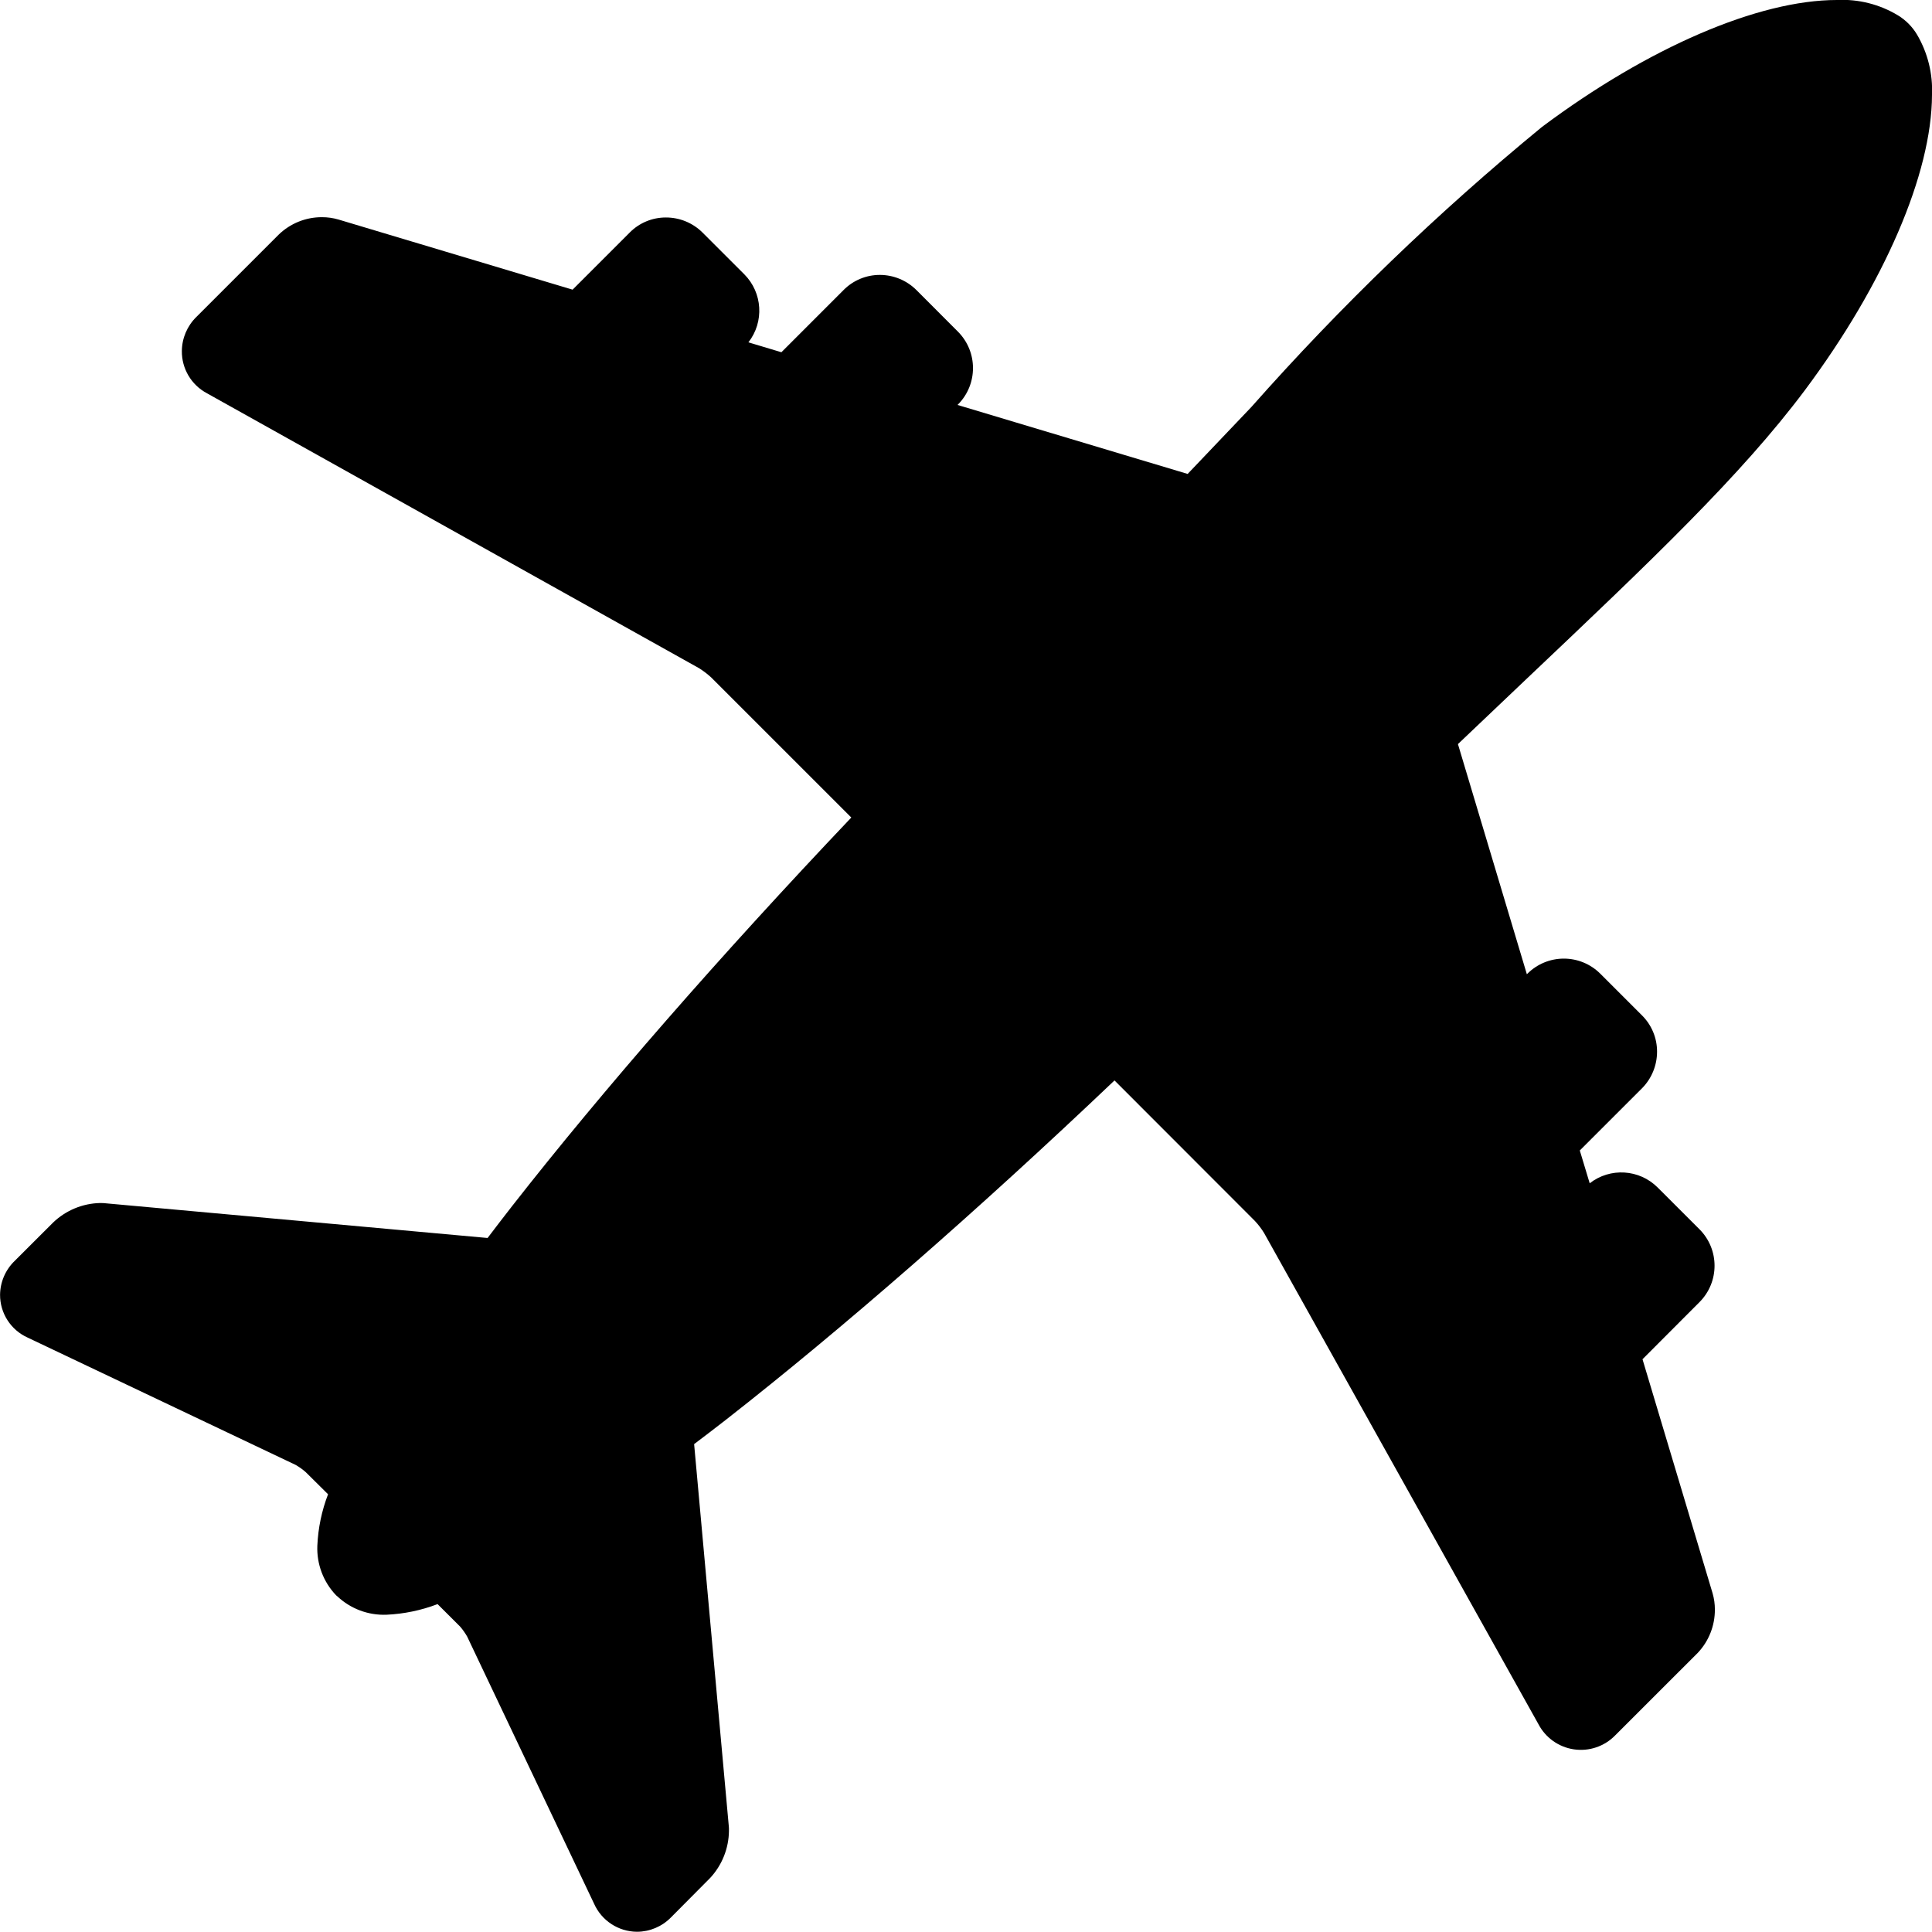
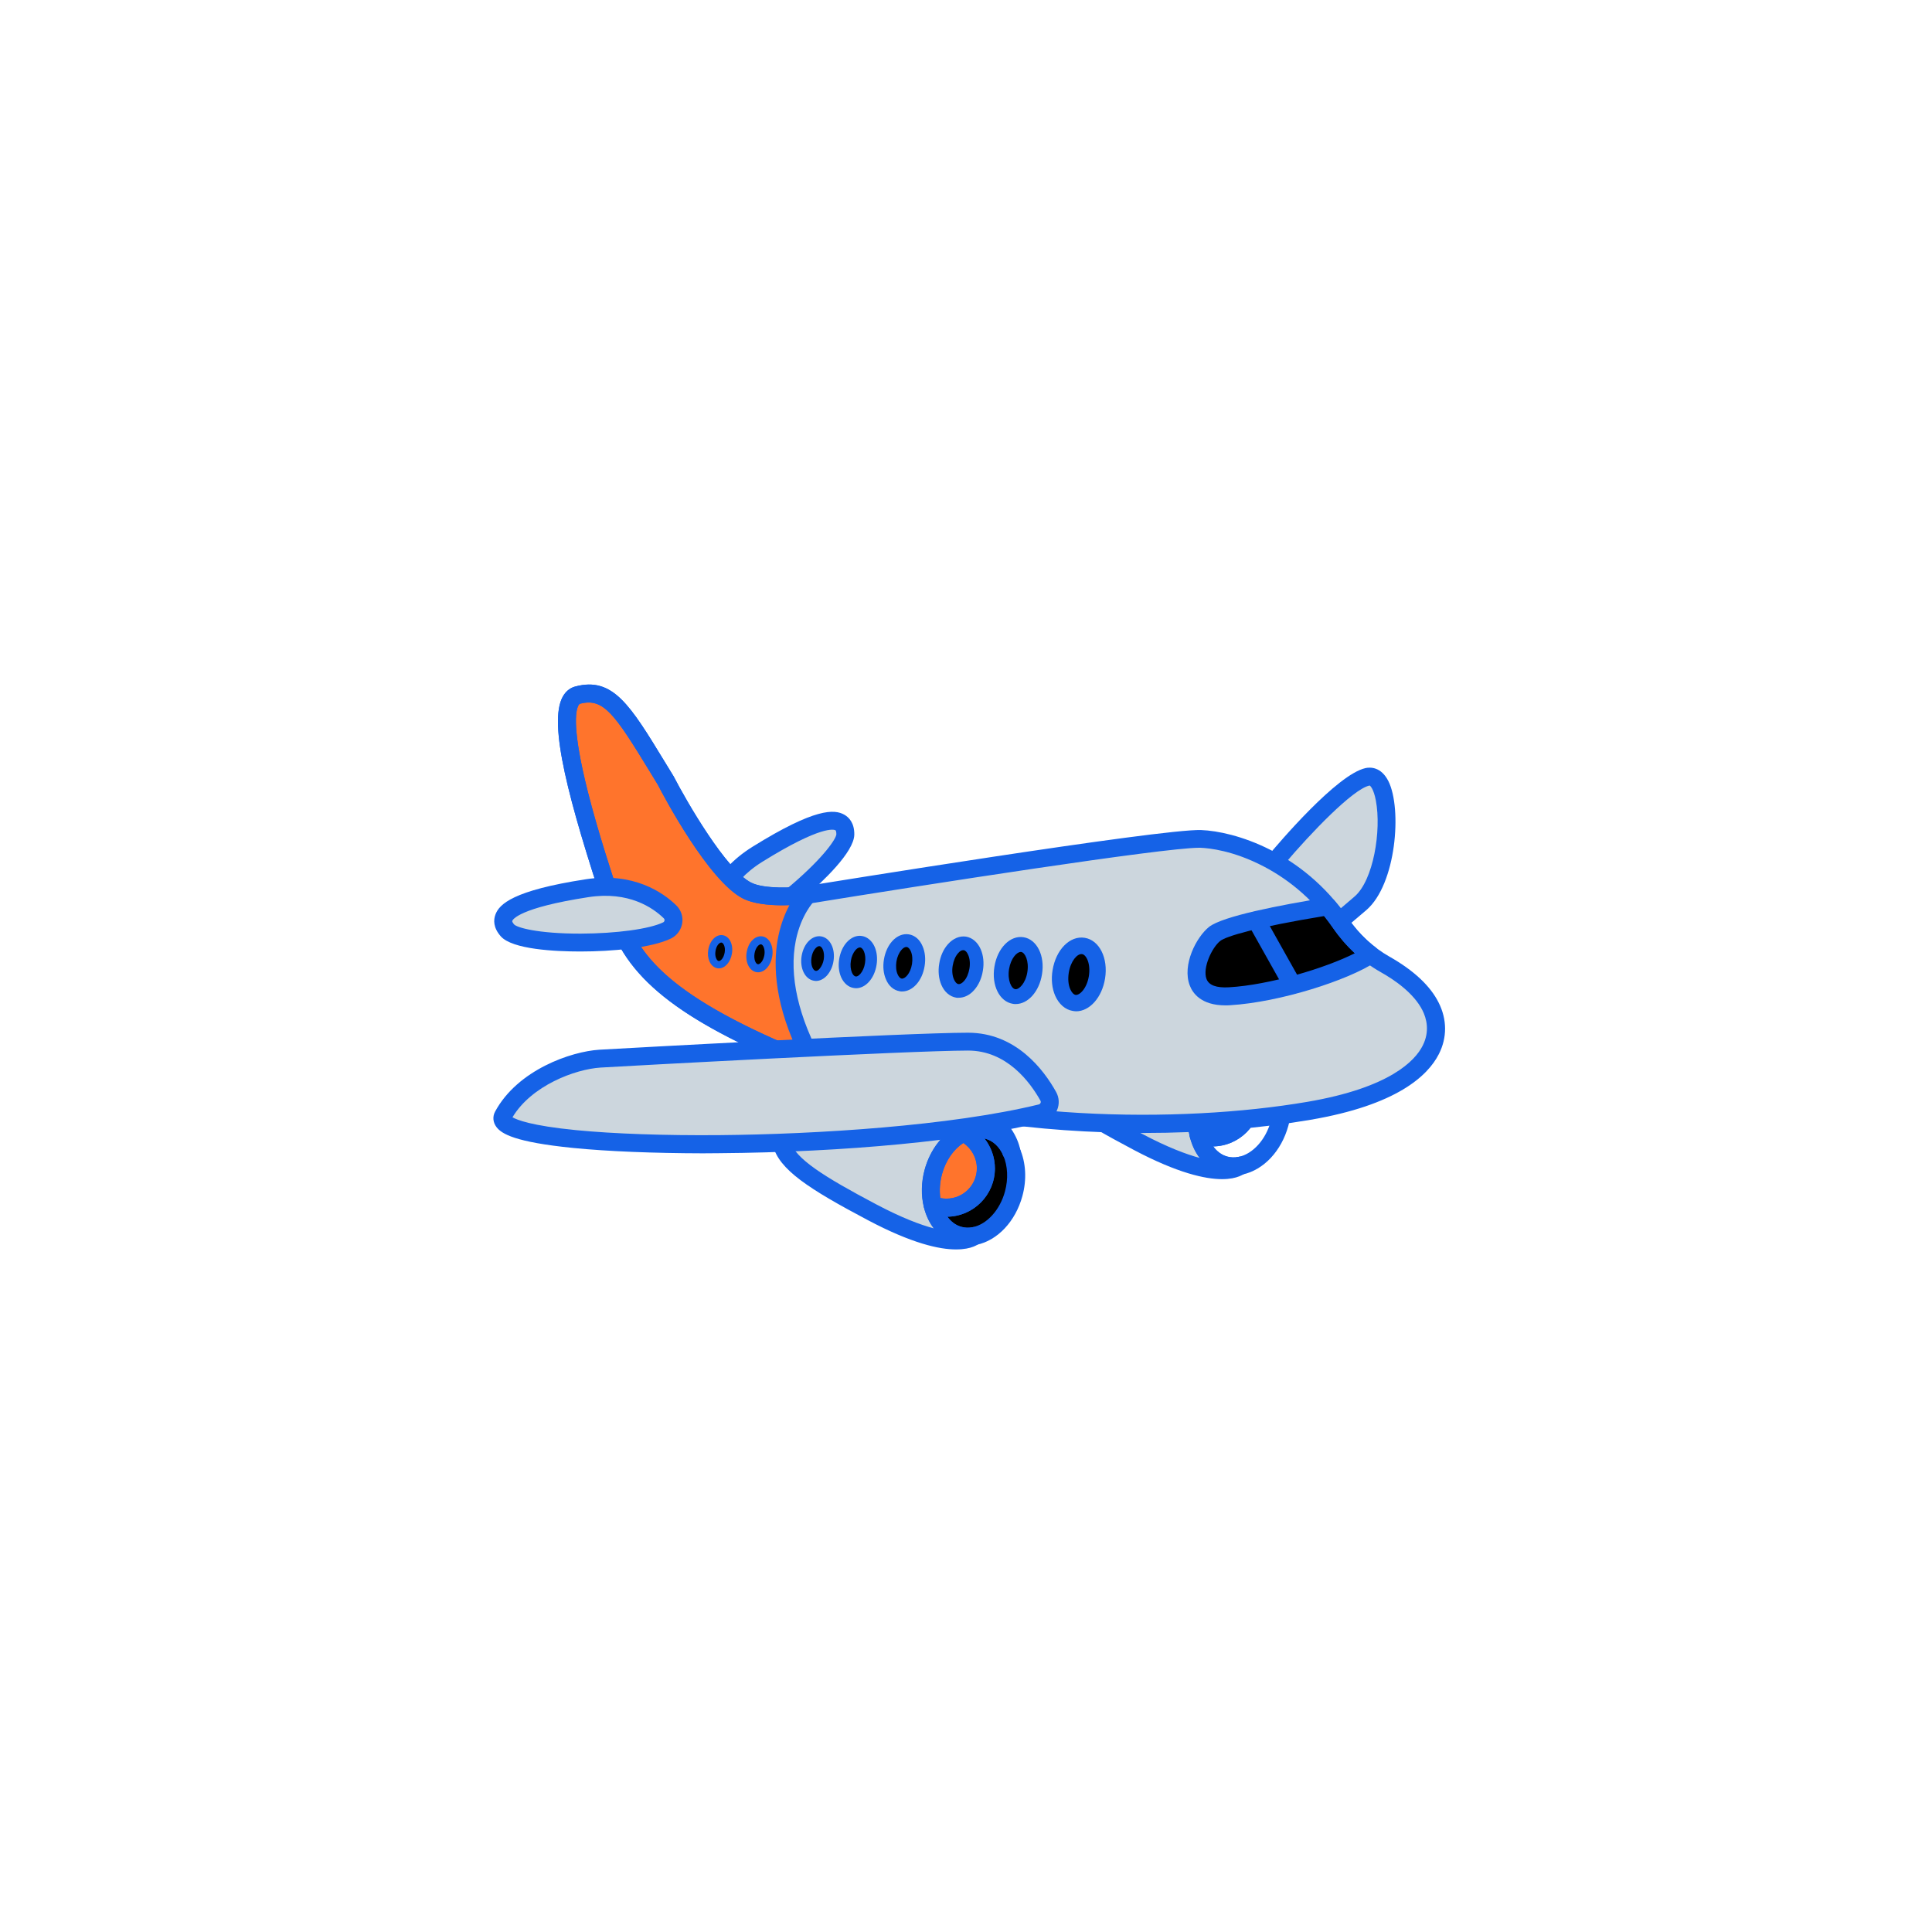
- <svg xmlns="http://www.w3.org/2000/svg" fill="currentColor" width="800px" height="800px" viewBox="0 0 58.568 58.568">
-   <path id="flight_plane" data-name="flight plane" d="M1023.994,672.006c2.4-3.218,3.843-6.559,3.85-8.946a3.323,3.323,0,0,0-.453-1.828,1.706,1.706,0,0,0-.578-.584,3.265,3.265,0,0,0-1.852-.466c-2.381,0-5.723,1.442-8.942,3.849a77.166,77.166,0,0,0-8.806,8.487q-.917.966-1.934,2.031l-6.976-2.091.02-.02a1.566,1.566,0,0,0-.005-2.2l-1.259-1.261a1.571,1.571,0,0,0-1.11-.461,1.541,1.541,0,0,0-1.1.458l-1.885,1.886-1-.3a1.563,1.563,0,0,0-.125-2.063l-1.266-1.265a1.568,1.568,0,0,0-1.109-.457,1.534,1.534,0,0,0-1.1.458l-1.73,1.73-7.094-2.125a1.775,1.775,0,0,0-.507-.072,1.875,1.875,0,0,0-1.311.531l-2.494,2.494a1.463,1.463,0,0,0-.439,1.029,1.433,1.433,0,0,0,.761,1.284l14.918,8.334a2.607,2.607,0,0,1,.362.275l4.253,4.252c-3.978,4.191-7.522,8.25-10.284,11.781-.258.328-.5.649-.742.965l-11.541-1.048a1.573,1.573,0,0,0-.2-.012,2.127,2.127,0,0,0-1.429.591l-1.163,1.161a1.449,1.449,0,0,0-.446,1.029,1.418,1.418,0,0,0,.839,1.3l8.119,3.857a1.843,1.843,0,0,1,.311.223l.674.668a4.938,4.938,0,0,0-.325,1.561,2.053,2.053,0,0,0,.567,1.5l.029.026.008.005a2.056,2.056,0,0,0,1.493.56,4.964,4.964,0,0,0,1.548-.322l.684.682a1.956,1.956,0,0,1,.212.3l3.848,8.1a1.435,1.435,0,0,0,1.294.851h.008a1.446,1.446,0,0,0,1.026-.432l1.192-1.2a2.132,2.132,0,0,0,.569-1.426c0-.066,0-.117-.005-.144l-1.051-11.581c.317-.238.636-.484.965-.739,3.536-2.766,7.6-6.313,11.779-10.286l4.256,4.26a2.314,2.314,0,0,1,.278.365l8.318,14.891a1.451,1.451,0,0,0,2.322.342l2.512-2.51a1.9,1.9,0,0,0,.514-1.31,1.769,1.769,0,0,0-.069-.491l-2.125-7.095,1.729-1.733a1.563,1.563,0,0,0,0-2.205l-1.268-1.267a1.559,1.559,0,0,0-2.062-.129l-.3-.995,1.887-1.886a1.577,1.577,0,0,0,.455-1.107,1.54,1.54,0,0,0-.455-1.1l-1.262-1.262a1.563,1.563,0,0,0-2.217,0l-.013.012-2.089-6.976q1.082-1.032,2.062-1.96C1019.32,677.193,1022.053,674.6,1023.994,672.006Z" transform="translate(-969.276 -660.182)" />
+ <svg xmlns="http://www.w3.org/2000/svg" width="500" zoomAndPan="magnify" viewBox="0 0 375 375" height="500" preserveAspectRatio="xMidYMid meet" version="1.0">
+   <path fill="#ff742c" d="M 232.633 220.258 C 233.465 220.582 234.387 220.742 235.332 220.742 C 239.559 220.742 242.977 217.328 242.977 213.102 C 242.977 210.055 241.195 207.422 238.613 206.199 C 236.004 207.445 233.742 210.215 232.77 213.793 C 232.148 216.078 232.148 218.32 232.633 220.258 Z M 232.633 220.258 " fill-opacity="1" fill-rule="nonzero" />
+   <path fill="#ff742c" d="M 181.035 233.926 C 181.867 234.25 182.789 234.41 183.734 234.41 C 187.961 234.41 191.379 230.992 191.379 226.77 C 191.379 223.723 189.602 221.09 187.016 219.867 C 184.406 221.113 182.145 223.883 181.172 227.461 C 180.551 229.723 180.551 231.961 181.035 233.926 Z M 181.035 233.926 " fill-opacity="1" fill-rule="nonzero" />
+   <path fill="#000000" d="M 181.035 233.926 C 181.75 236.855 183.598 239.121 186.184 239.836 C 187.152 240.09 188.168 240.113 189.137 239.926 C 192.461 239.258 195.578 236.094 196.758 231.73 C 197.543 228.801 197.332 225.914 196.34 223.652 C 195.418 221.527 193.824 219.957 191.746 219.402 C 190.152 218.965 188.516 219.195 187.016 219.934 C 189.602 221.16 191.379 223.789 191.379 226.836 C 191.379 231.062 187.961 234.48 183.734 234.48 C 182.789 234.41 181.867 234.25 181.035 233.926 Z M 181.035 233.926 " fill-opacity="1" fill-rule="nonzero" />
+   <path fill="#ccd6dd" d="M 220.906 221.668 C 236.742 230.023 240.621 226.352 240.734 226.262 C 239.766 226.445 238.75 226.445 237.781 226.168 C 235.195 225.477 233.348 223.191 232.633 220.258 C 232.148 218.32 232.148 216.078 232.77 213.816 C 233.742 210.238 236.004 207.469 238.613 206.223 C 240.137 205.484 241.773 205.273 243.344 205.691 C 245.422 206.246 247.016 207.836 247.938 209.938 C 245.539 197.863 216.656 192.762 216.656 192.762 C 216.656 192.762 209.684 194.727 204.906 202.02 C 200.129 209.316 204.836 213.172 220.906 221.668 Z M 220.906 221.668 " fill-opacity="1" fill-rule="nonzero" />
+   <path fill="#ccd6dd" d="M 140.543 182.168 C 139.066 182.559 137.633 181.312 137.773 179.789 C 138.051 176.742 139.574 170.461 147.008 165.82 C 157.164 159.496 164.137 156.957 164.066 161.965 C 164.02 166.121 147.492 180.367 140.543 182.168 Z M 140.543 182.168 " fill-opacity="1" fill-rule="nonzero" />
+   <path fill="#1562e7" d="M 137.426 183.02 C 136.434 182.188 135.926 180.918 136.039 179.625 C 136.363 176.047 138.094 169.309 146.082 164.344 C 158.227 156.793 161.965 157.047 163.883 158.133 C 164.781 158.641 165.844 159.727 165.82 161.988 C 165.773 165.406 159.68 171.152 156.031 174.27 C 151.461 178.195 145.113 182.789 140.98 183.852 C 140.656 183.945 140.336 183.969 140.012 183.969 C 139.066 183.969 138.141 183.645 137.426 183.02 Z M 140.102 180.48 C 142.965 179.742 148.414 176.211 153.68 171.707 C 160.117 166.191 162.289 162.75 162.336 161.941 C 162.336 161.527 162.266 161.227 162.172 161.156 C 161.941 161.02 159.543 160.074 147.93 167.297 C 141.234 171.477 139.781 177.02 139.504 179.926 C 139.48 180.156 139.594 180.297 139.688 180.367 C 139.758 180.434 139.918 180.527 140.102 180.48 Z M 140.102 180.48 " fill-opacity="1" fill-rule="nonzero" />
+   <path fill="#1562e7" d="M 237.32 227.852 C 234.227 227.023 231.848 224.344 230.945 220.695 C 230.785 220.074 230.992 219.402 231.477 218.965 C 231.961 218.527 232.656 218.41 233.254 218.641 C 233.926 218.895 234.617 219.012 235.355 219.012 C 238.613 219.012 241.242 216.355 241.242 213.125 C 241.242 210.863 239.926 208.762 237.871 207.793 C 237.273 207.516 236.879 206.891 236.879 206.223 C 236.879 205.551 237.273 204.93 237.871 204.652 C 239.836 203.707 241.891 203.496 243.828 204.027 C 246.344 204.723 248.379 206.566 249.555 209.27 C 249.555 209.293 249.555 209.293 249.578 209.316 C 250.754 212.039 250.941 215.316 250.062 218.527 C 248.723 223.422 245.262 227.09 241.195 227.969 C 241.176 227.969 241.129 227.992 241.105 227.992 C 240.551 228.109 239.996 228.152 239.441 228.152 C 238.703 228.129 238.012 228.039 237.32 227.852 Z M 240.391 224.551 C 243.16 224 245.699 221.203 246.668 217.602 C 247.316 215.18 247.199 212.664 246.344 210.676 C 246.344 210.656 246.324 210.656 246.324 210.633 C 245.582 208.945 244.359 207.793 242.883 207.398 C 242.812 207.375 242.766 207.375 242.699 207.352 C 243.969 208.969 244.707 211 244.707 213.148 C 244.707 218.273 240.598 222.43 235.496 222.52 C 236.211 223.512 237.156 224.207 238.242 224.508 C 238.91 224.691 239.605 224.715 240.32 224.574 C 240.344 224.551 240.367 224.551 240.391 224.551 Z M 240.391 224.551 " fill-opacity="1" fill-rule="nonzero" />
+   <path fill="#1562e7" d="M 220.098 223.215 C 208.531 217.094 202.828 213.379 201.629 208.715 C 201.027 206.336 201.605 203.914 203.453 201.098 C 208.531 193.363 215.871 191.215 216.195 191.125 C 216.449 191.055 216.703 191.031 216.98 191.078 C 217.281 191.125 224.438 192.418 232.008 195.211 C 242.582 199.133 248.539 203.984 249.648 209.617 C 249.832 210.492 249.301 211.348 248.469 211.625 C 247.613 211.902 246.715 211.461 246.344 210.656 C 245.605 208.945 244.383 207.793 242.883 207.375 C 241.773 207.074 240.551 207.215 239.352 207.793 C 237.09 208.875 235.242 211.301 234.434 214.277 C 233.926 216.195 233.879 218.109 234.293 219.844 C 234.895 222.289 236.324 223.977 238.219 224.484 C 238.91 224.668 239.629 224.691 240.367 224.551 C 241.129 224.391 241.891 224.762 242.234 225.43 C 242.605 226.098 242.469 226.93 241.938 227.484 C 241.543 227.852 240.25 228.871 237.203 228.871 C 233.926 228.871 228.57 227.691 220.098 223.215 Z M 216.797 194.562 C 215.41 195.047 210.148 197.219 206.383 202.965 C 204.699 205.527 204.789 206.961 205.02 207.816 C 205.898 211.184 211.578 214.742 221.758 220.121 C 226.605 222.684 230.23 224.043 232.887 224.762 C 232.008 223.629 231.363 222.242 230.969 220.695 C 230.395 218.387 230.438 215.848 231.109 213.379 C 232.172 209.453 234.711 206.199 237.871 204.676 C 238.98 204.145 240.137 203.844 241.266 203.773 C 234.434 198.789 222.566 195.648 216.797 194.562 Z M 220.906 221.668 Z M 220.906 221.668 " fill-opacity="1" fill-rule="nonzero" />
+   <path fill="#1562e7" d="M 232.008 221.898 C 231.477 221.691 231.086 221.25 230.945 220.695 C 230.371 218.387 230.418 215.848 231.086 213.379 C 232.148 209.453 234.688 206.199 237.852 204.676 C 238.336 204.445 238.867 204.445 239.352 204.676 C 242.605 206.223 244.707 209.547 244.707 213.148 C 244.707 218.32 240.504 222.52 235.332 222.52 C 234.18 222.496 233.07 222.289 232.008 221.898 Z M 232.633 220.258 Z M 234.457 214.277 C 234.039 215.848 233.926 217.418 234.133 218.895 C 234.523 218.988 234.918 219.012 235.332 219.012 C 238.59 219.012 241.219 216.355 241.219 213.125 C 241.219 211.141 240.203 209.293 238.59 208.207 C 236.695 209.43 235.172 211.648 234.457 214.277 Z M 234.457 214.277 " fill-opacity="1" fill-rule="nonzero" />
+   <path fill="#ccd6dd" d="M 247.359 167.344 C 247.359 167.344 260.195 151.902 265.438 150.77 C 270.68 149.637 270.379 170.414 263.961 175.91 C 257.566 181.426 260.176 179.164 260.176 179.164 L 253.617 179.164 Z M 247.359 167.344 " fill-opacity="1" fill-rule="nonzero" />
+   <path fill="#1562e7" d="M 254.449 184.59 C 253.918 184.43 253.48 184.035 253.293 183.504 L 252.023 179.879 L 245.812 168.176 C 245.492 167.555 245.559 166.789 246.023 166.238 C 248.238 163.582 259.527 150.285 265.066 149.082 C 265.922 148.898 268.07 148.785 269.5 151.645 C 272.156 156.98 271.023 171.641 265.207 176.648 C 258.836 182.121 256.109 184.223 255.996 184.312 C 255.695 184.543 255.324 184.66 254.934 184.66 C 254.773 184.66 254.609 184.637 254.449 184.59 Z M 265.809 152.477 C 262.574 153.172 254.379 161.758 249.438 167.574 L 255.164 178.379 C 255.211 178.449 255.234 178.543 255.258 178.609 L 255.766 180.043 C 257.219 178.844 259.574 176.902 262.922 174.016 C 266.57 170.879 268.16 161.25 267.055 155.387 C 266.637 153.172 265.992 152.523 265.852 152.477 C 265.852 152.477 265.828 152.477 265.809 152.477 Z M 265.809 152.477 " fill-opacity="1" fill-rule="nonzero" />
+   <path fill="#000000" d="M 238.613 193.387 C 247.984 192.855 261.027 188.605 265.992 185.328 C 263.754 183.621 261.812 181.543 260.195 179.188 C 259.414 178.035 258.582 176.949 257.703 175.934 C 252.094 176.832 238.336 179.234 235.773 181.266 C 232.539 183.828 228.66 193.941 238.613 193.387 Z M 238.613 193.387 " fill-opacity="1" fill-rule="nonzero" />
+   <path fill="#ccd6dd" d="M 119.648 177.895 C 123.066 188.285 131.723 196.363 158.32 206.984 C 159.656 207.516 161.043 208.07 162.473 208.602 C 192.324 220.027 231.434 219.473 254.102 215.594 C 276.773 211.715 281.184 202.25 277.695 195.348 C 275.871 191.746 272.062 188.977 268.832 187.152 C 267.84 186.598 266.914 185.977 266.016 185.305 C 261.051 188.586 248.008 192.832 238.633 193.363 C 228.684 193.941 232.539 183.805 235.797 181.242 C 238.359 179.211 252.117 176.809 257.727 175.91 C 249.738 166.535 239.164 163.051 233.094 162.82 C 225.82 162.52 163.145 172.633 156.793 173.648 C 156.449 173.695 156.285 173.738 156.285 173.738 C 156.285 173.738 148.621 174.641 145.02 172.84 C 138.602 169.605 129.207 151.461 129.207 151.461 C 121.359 138.672 118.633 133.199 112.145 134.91 C 105.66 136.617 116.047 166.977 119.648 177.895 Z M 119.648 177.895 " fill-opacity="1" fill-rule="nonzero" />
+   <path fill="#1562e7" d="M 230.926 191.262 C 229.422 187.312 232.172 181.914 234.688 179.902 C 237.344 177.824 248.516 175.656 257.426 174.227 C 258.027 174.133 258.629 174.34 259.02 174.801 C 259.941 175.863 260.797 177.02 261.629 178.195 C 263.152 180.434 264.977 182.352 267.031 183.922 C 267.469 184.266 267.723 184.797 267.723 185.375 C 267.699 185.93 267.422 186.461 266.938 186.762 C 261.676 190.246 248.469 194.539 238.703 195.117 C 238.402 195.141 238.125 195.141 237.852 195.141 C 233.117 195.141 231.477 192.738 230.926 191.262 Z M 238.52 191.633 C 246.367 191.191 257.242 187.914 262.969 185.027 C 261.422 183.598 260.012 181.957 258.766 180.156 C 258.211 179.352 257.613 178.566 257.012 177.805 C 243.922 179.949 237.988 181.727 236.855 182.629 C 235.266 183.875 233.371 187.844 234.18 190.016 C 234.641 191.238 236.094 191.77 238.52 191.633 Z M 238.52 191.633 " fill-opacity="1" fill-rule="nonzero" />
+   <path fill="#ff742c" d="M 119.648 177.895 C 123.066 188.285 131.723 196.363 158.32 206.984 C 145.738 184.566 156.793 173.672 156.793 173.672 C 156.449 173.715 156.285 173.762 156.285 173.762 C 156.285 173.762 148.621 174.664 145.02 172.863 C 138.602 169.629 129.207 151.484 129.207 151.484 C 121.359 138.695 118.633 133.223 112.145 134.934 C 105.66 136.617 116.047 166.977 119.648 177.895 Z M 119.648 177.895 " fill-opacity="1" fill-rule="nonzero" />
+   <path fill="#1562e7" d="M 157.672 208.621 C 132.691 198.648 121.934 190.477 117.988 178.449 C 117.801 177.895 117.594 177.273 117.387 176.625 C 110.438 155.57 106.375 140.473 109.215 135.254 C 109.93 133.941 110.945 133.43 111.684 133.246 C 118.957 131.309 122.328 136.848 129.023 147.859 C 129.555 148.715 130.086 149.613 130.66 150.562 C 130.684 150.609 130.707 150.629 130.73 150.676 C 133.27 155.594 140.934 168.867 145.781 171.316 C 148.32 172.609 154 172.285 156.012 172.055 C 156.078 172.031 156.242 172.008 156.496 171.984 C 157.234 171.871 157.973 172.238 158.32 172.91 C 158.664 173.578 158.527 174.387 157.996 174.941 C 157.973 174.965 155.48 177.527 154.465 182.559 C 153.102 189.324 154.949 197.496 159.82 206.176 C 160.188 206.82 160.098 207.629 159.609 208.184 C 159.266 208.578 158.805 208.785 158.297 208.785 C 158.086 208.738 157.879 208.691 157.672 208.621 Z M 144.211 174.41 C 137.562 171.039 128.793 154.484 127.684 152.316 C 127.129 151.391 126.574 150.516 126.066 149.66 C 119.281 138.559 117.133 135.395 112.586 136.594 C 112.539 136.594 112.445 136.641 112.285 136.895 C 111.66 138.027 111.086 141.719 114.086 153.633 C 116.07 161.504 118.863 169.93 120.688 175.496 C 120.895 176.164 121.105 176.766 121.289 177.34 C 124.152 186.043 130.867 193.594 154.602 203.566 C 150.031 193.664 150.102 186.207 151.117 181.52 C 151.648 179.074 152.453 177.133 153.238 175.68 C 150.516 175.793 146.684 175.656 144.211 174.41 Z M 144.211 174.41 " fill-opacity="1" fill-rule="nonzero" />
+   <path fill="#ccd6dd" d="M 169.309 235.332 C 185.145 243.691 189.023 240.02 189.137 239.926 C 188.168 240.113 187.152 240.113 186.184 239.836 C 183.598 239.141 181.75 236.855 181.035 233.926 C 180.551 231.984 180.551 229.746 181.172 227.484 C 182.145 223.906 184.406 221.137 187.016 219.891 C 188.539 219.148 190.176 218.941 191.746 219.359 C 193.824 219.91 195.418 221.504 196.34 223.605 C 193.941 211.531 165.059 206.43 165.059 206.43 C 165.059 206.43 158.086 208.391 153.309 215.688 C 148.531 222.961 153.238 226.836 169.309 235.332 Z M 169.309 235.332 " fill-opacity="1" fill-rule="nonzero" />
+   <path fill="#1562e7" d="M 185.723 241.496 C 182.629 240.668 180.25 237.988 179.352 234.34 C 179.188 233.719 179.395 233.047 179.879 232.609 C 180.367 232.172 181.059 232.055 181.66 232.285 C 182.328 232.539 183.02 232.656 183.734 232.656 C 186.992 232.656 189.621 230 189.621 226.77 C 189.621 224.508 188.309 222.406 186.254 221.438 C 185.652 221.16 185.262 220.535 185.262 219.867 C 185.262 219.195 185.652 218.574 186.254 218.297 C 188.215 217.348 190.27 217.141 192.207 217.672 C 194.727 218.363 196.758 220.211 197.934 222.914 C 197.934 222.938 197.957 222.938 197.957 222.961 C 199.133 225.684 199.32 228.961 198.441 232.172 C 197.102 237.066 193.641 240.758 189.578 241.613 C 189.555 241.613 189.531 241.637 189.484 241.637 C 188.93 241.75 188.375 241.797 187.824 241.797 C 187.105 241.797 186.414 241.707 185.723 241.496 Z M 188.793 238.195 C 191.562 237.641 194.102 234.848 195.07 231.246 C 195.719 228.824 195.602 226.309 194.75 224.32 C 194.75 224.297 194.727 224.297 194.727 224.273 C 193.984 222.59 192.762 221.438 191.285 221.043 C 191.215 221.02 191.168 221.02 191.102 220.996 C 192.371 222.613 193.109 224.645 193.109 226.793 C 193.109 231.918 189 236.07 183.898 236.164 C 184.613 237.156 185.535 237.852 186.645 238.148 C 187.312 238.336 188.008 238.359 188.723 238.219 C 188.746 238.219 188.77 238.219 188.793 238.195 Z M 188.793 238.195 " fill-opacity="1" fill-rule="nonzero" />
+   <path fill="#1562e7" d="M 180.41 235.543 C 179.879 235.332 179.488 234.895 179.352 234.34 C 178.773 232.031 178.82 229.492 179.488 227.023 C 180.551 223.098 183.09 219.844 186.254 218.32 C 186.738 218.09 187.27 218.09 187.754 218.32 C 191.008 219.867 193.109 223.191 193.109 226.793 C 193.109 231.961 188.906 236.164 183.734 236.164 C 182.582 236.164 181.473 235.957 180.41 235.543 Z M 181.035 233.926 Z M 182.836 227.922 C 182.422 229.492 182.305 231.062 182.512 232.539 C 182.906 232.633 183.297 232.656 183.715 232.656 C 186.969 232.656 189.602 230 189.602 226.77 C 189.602 224.781 188.586 222.938 186.969 221.852 C 185.074 223.098 183.551 225.289 182.836 227.922 Z M 182.836 227.922 " fill-opacity="1" fill-rule="nonzero" />
+   <path fill="#1562e7" d="M 168.5 236.855 C 156.934 230.738 151.23 227.023 150.031 222.359 C 149.43 219.98 150.008 217.559 151.855 214.742 C 156.934 207.008 164.273 204.859 164.598 204.766 C 164.852 204.699 165.105 204.676 165.383 204.723 C 165.684 204.766 172.84 206.059 180.41 208.855 C 190.984 212.777 196.941 217.625 198.051 223.258 C 198.234 224.137 197.703 224.992 196.871 225.27 C 196.02 225.543 195.117 225.105 194.75 224.297 C 194.008 222.59 192.785 221.438 191.285 221.02 C 190.152 220.719 188.953 220.859 187.754 221.438 C 185.492 222.52 183.645 224.945 182.836 227.922 C 182.328 229.816 182.281 231.754 182.695 233.488 C 183.297 235.934 184.73 237.617 186.621 238.125 C 187.312 238.312 188.031 238.336 188.77 238.195 C 189.531 238.035 190.293 238.402 190.641 239.074 C 191.008 239.742 190.871 240.574 190.34 241.129 C 189.945 241.52 188.652 242.512 185.605 242.512 C 182.328 242.535 176.973 241.336 168.5 236.855 Z M 165.176 208.23 C 163.766 208.738 158.504 210.93 154.738 216.633 C 153.055 219.195 153.148 220.629 153.379 221.48 C 154.254 224.852 159.934 228.406 170.117 233.785 C 174.965 236.348 178.59 237.711 181.242 238.426 C 180.367 237.297 179.719 235.91 179.328 234.363 C 178.75 232.055 178.797 229.516 179.465 227.047 C 180.527 223.121 183.066 219.867 186.23 218.344 C 187.336 217.812 188.492 217.512 189.621 217.441 C 182.836 212.457 170.969 209.293 165.176 208.23 Z M 169.309 235.332 Z M 169.309 235.332 " fill-opacity="1" fill-rule="nonzero" />
+   <path fill="#1562e7" d="M 189.137 240.922 C 189.391 240.922 189.645 240.828 189.832 240.645 C 190.246 240.25 190.246 239.605 189.879 239.211 C 189.484 238.797 188.84 238.797 188.445 239.164 C 188.031 239.559 188.008 240.203 188.398 240.598 C 188.586 240.828 188.859 240.922 189.137 240.922 Z M 189.137 240.922 " fill-opacity="1" fill-rule="nonzero" />
+   <path fill="#1562e7" d="M 240.734 227.992 C 241.176 227.992 241.637 227.832 241.961 227.484 C 242.629 226.816 242.629 225.707 241.961 225.016 C 241.289 224.344 240.18 224.344 239.488 225.016 C 238.82 225.684 238.797 226.793 239.488 227.484 C 239.836 227.832 240.297 227.992 240.734 227.992 Z M 240.734 227.992 " fill-opacity="1" fill-rule="nonzero" />
+   <path fill="#1562e7" d="M 161.852 210.238 C 147.051 204.559 136.965 199.551 130.152 194.449 C 123.805 189.691 120.066 184.773 117.988 178.426 C 117.801 177.871 117.594 177.25 117.387 176.578 C 110.438 155.57 106.375 140.473 109.215 135.254 C 109.93 133.941 110.945 133.43 111.684 133.246 C 118.957 131.332 122.305 136.871 129.023 147.859 C 129.555 148.715 130.105 149.613 130.684 150.562 C 130.707 150.609 130.73 150.629 130.754 150.676 C 133.293 155.594 140.957 168.867 145.805 171.316 C 148.344 172.609 154.023 172.285 156.031 172.055 C 159.379 171.523 225.43 160.812 233.164 161.113 C 239.559 161.367 252.742 165.246 261.652 178.219 C 263.797 181.336 266.57 183.922 269.684 185.676 C 274.371 188.332 277.605 191.332 279.242 194.609 C 280.883 197.863 280.906 201.398 279.289 204.582 C 277.141 208.832 271.07 214.508 254.379 217.348 C 244.961 218.965 233.762 219.91 221.945 219.91 C 201.789 219.891 179.836 217.141 161.852 210.238 Z M 156.539 175.473 C 156.52 175.473 156.496 175.473 156.473 175.473 C 155.641 175.562 148.184 176.395 144.211 174.387 C 137.562 171.039 128.793 154.484 127.684 152.316 C 127.105 151.391 126.574 150.516 126.066 149.66 C 119.281 138.559 117.133 135.395 112.586 136.594 C 112.539 136.594 112.445 136.641 112.285 136.895 C 111.66 138.027 111.086 141.719 114.086 153.633 C 116.07 161.504 118.863 169.93 120.688 175.496 C 120.895 176.164 121.105 176.766 121.289 177.34 C 124.449 186.969 132.531 195.277 163.074 206.961 C 191.008 217.648 228.754 218.133 253.777 213.863 C 269.848 211.117 274.695 205.852 276.148 202.945 C 277.559 200.148 276.887 197.68 276.102 196.109 C 274.441 192.809 270.746 190.223 267.93 188.652 C 264.375 186.645 261.191 183.691 258.742 180.133 C 255.305 175.102 250.641 170.969 245.285 168.176 C 239.398 165.105 234.734 164.621 233 164.551 C 232.91 164.551 232.793 164.551 232.703 164.551 C 225.613 164.574 180.02 171.66 156.539 175.473 Z M 156.539 175.473 " fill-opacity="1" fill-rule="nonzero" />
+   <path fill="#1562e7" d="M 250.871 192.926 C 251.172 192.926 251.449 192.855 251.723 192.695 C 252.555 192.23 252.855 191.168 252.395 190.316 L 245.375 177.805 C 244.914 176.973 243.852 176.672 242.996 177.133 C 242.168 177.594 241.867 178.656 242.328 179.512 L 249.348 192.023 C 249.668 192.602 250.27 192.926 250.871 192.926 Z M 250.871 192.926 " fill-opacity="1" fill-rule="nonzero" />
+   <path fill="#000000" d="M 210.262 183.586 C 210.492 183.621 210.715 183.695 210.93 183.801 C 211.145 183.906 211.348 184.047 211.535 184.223 C 211.727 184.395 211.902 184.598 212.062 184.832 C 212.219 185.062 212.359 185.32 212.484 185.605 C 212.605 185.891 212.703 186.191 212.785 186.516 C 212.863 186.836 212.922 187.176 212.953 187.523 C 212.988 187.875 213 188.23 212.988 188.594 C 212.977 188.961 212.941 189.324 212.883 189.688 C 212.824 190.051 212.742 190.406 212.641 190.758 C 212.539 191.105 212.418 191.441 212.273 191.762 C 212.133 192.086 211.973 192.387 211.797 192.668 C 211.617 192.949 211.43 193.207 211.223 193.438 C 211.02 193.668 210.805 193.871 210.582 194.043 C 210.359 194.211 210.129 194.352 209.895 194.457 C 209.656 194.562 209.422 194.629 209.184 194.664 C 208.945 194.699 208.711 194.699 208.48 194.66 C 208.25 194.625 208.027 194.551 207.812 194.445 C 207.598 194.34 207.398 194.199 207.207 194.023 C 207.016 193.852 206.84 193.648 206.68 193.414 C 206.523 193.184 206.383 192.926 206.262 192.641 C 206.137 192.359 206.039 192.055 205.957 191.73 C 205.879 191.41 205.824 191.07 205.789 190.723 C 205.754 190.371 205.742 190.016 205.754 189.652 C 205.77 189.285 205.805 188.922 205.863 188.559 C 205.918 188.195 206 187.84 206.102 187.488 C 206.203 187.141 206.328 186.805 206.469 186.484 C 206.609 186.16 206.77 185.859 206.945 185.578 C 207.125 185.297 207.312 185.039 207.52 184.809 C 207.723 184.578 207.938 184.375 208.16 184.203 C 208.387 184.035 208.613 183.895 208.852 183.789 C 209.086 183.684 209.32 183.617 209.559 183.582 C 209.797 183.547 210.031 183.547 210.262 183.586 Z M 210.262 183.586 " fill-opacity="1" fill-rule="nonzero" />
+   <path fill="#1562e7" d="M 208.254 196.227 C 206.777 195.996 205.531 194.91 204.812 193.27 C 204.191 191.84 204.004 190.086 204.305 188.309 C 204.953 184.312 207.676 181.566 210.539 182.027 C 213.402 182.488 215.133 185.977 214.488 189.945 C 213.887 193.641 211.484 196.293 208.875 196.293 C 208.668 196.273 208.461 196.273 208.254 196.227 Z M 207.445 188.816 C 207.262 189.992 207.352 191.148 207.746 192.023 C 208.023 192.648 208.391 193.039 208.762 193.109 C 209.547 193.223 210.953 191.887 211.348 189.461 C 211.738 187.039 210.84 185.305 210.031 185.191 C 210.008 185.191 209.961 185.191 209.914 185.191 C 209.109 185.145 207.816 186.484 207.445 188.816 Z M 207.445 188.816 " fill-opacity="1" fill-rule="nonzero" />
+   <path fill="#000000" d="M 198.426 183.348 C 198.633 183.379 198.836 183.445 199.031 183.543 C 199.227 183.641 199.41 183.77 199.582 183.926 C 199.758 184.082 199.914 184.27 200.062 184.48 C 200.207 184.691 200.332 184.926 200.445 185.184 C 200.555 185.441 200.645 185.719 200.719 186.012 C 200.789 186.305 200.84 186.609 200.871 186.93 C 200.902 187.246 200.914 187.574 200.902 187.902 C 200.891 188.234 200.859 188.566 200.805 188.895 C 200.754 189.227 200.68 189.551 200.586 189.867 C 200.492 190.188 200.383 190.492 200.254 190.785 C 200.125 191.078 199.98 191.352 199.82 191.609 C 199.656 191.863 199.484 192.098 199.301 192.309 C 199.113 192.52 198.918 192.699 198.715 192.855 C 198.512 193.012 198.301 193.137 198.09 193.234 C 197.875 193.328 197.66 193.391 197.445 193.426 C 197.227 193.457 197.016 193.453 196.805 193.422 C 196.598 193.387 196.395 193.32 196.199 193.223 C 196.004 193.125 195.82 193 195.645 192.84 C 195.473 192.684 195.312 192.5 195.168 192.289 C 195.023 192.074 194.898 191.84 194.785 191.582 C 194.676 191.324 194.586 191.051 194.512 190.758 C 194.441 190.461 194.387 190.156 194.355 189.836 C 194.324 189.52 194.316 189.195 194.328 188.863 C 194.34 188.531 194.371 188.203 194.426 187.871 C 194.477 187.539 194.551 187.215 194.645 186.898 C 194.734 186.582 194.848 186.273 194.977 185.98 C 195.105 185.691 195.25 185.414 195.41 185.16 C 195.57 184.902 195.746 184.668 195.93 184.461 C 196.117 184.25 196.312 184.066 196.516 183.91 C 196.719 183.754 196.926 183.629 197.141 183.535 C 197.355 183.438 197.57 183.375 197.785 183.344 C 198 183.312 198.215 183.312 198.426 183.348 Z M 198.426 183.348 " fill-opacity="1" fill-rule="nonzero" />
+   <path fill="#1562e7" d="M 196.594 194.84 C 194.008 194.426 192.418 191.262 193.016 187.637 C 193.594 184.012 196.086 181.496 198.672 181.914 C 201.258 182.328 202.852 185.492 202.25 189.113 C 201.719 192.461 199.527 194.887 197.148 194.887 C 196.965 194.887 196.781 194.887 196.594 194.84 Z M 195.855 188.098 C 195.512 190.293 196.316 191.887 197.059 192 C 197.773 192.117 199.066 190.871 199.41 188.676 C 199.758 186.484 198.949 184.891 198.211 184.773 C 198.188 184.773 198.141 184.773 198.117 184.773 C 197.379 184.773 196.203 186 195.855 188.098 Z M 195.855 188.098 " fill-opacity="1" fill-rule="nonzero" />
+   <path fill="#000000" d="M 187.266 183.113 C 187.656 183.176 188.012 183.355 188.336 183.645 C 188.66 183.938 188.922 184.32 189.129 184.797 C 189.336 185.273 189.469 185.805 189.527 186.395 C 189.586 186.98 189.566 187.578 189.469 188.191 C 189.371 188.801 189.199 189.375 188.961 189.918 C 188.723 190.457 188.43 190.922 188.082 191.309 C 187.738 191.695 187.367 191.977 186.969 192.152 C 186.57 192.328 186.18 192.387 185.789 192.324 C 185.398 192.262 185.043 192.082 184.719 191.793 C 184.395 191.5 184.133 191.117 183.926 190.641 C 183.719 190.164 183.586 189.633 183.527 189.043 C 183.469 188.457 183.488 187.855 183.586 187.246 C 183.684 186.637 183.855 186.059 184.094 185.52 C 184.332 184.98 184.625 184.516 184.973 184.129 C 185.316 183.742 185.688 183.461 186.086 183.285 C 186.484 183.109 186.879 183.051 187.266 183.113 Z M 187.266 183.113 " fill-opacity="1" fill-rule="nonzero" />
+   <path fill="#1562e7" d="M 185.582 193.641 C 184.359 193.434 183.32 192.555 182.719 191.168 C 182.211 189.992 182.051 188.516 182.305 187.039 C 182.535 185.559 183.137 184.223 184.012 183.25 C 185.004 182.145 186.277 181.613 187.5 181.797 C 188.723 182.004 189.762 182.883 190.363 184.266 C 190.871 185.445 191.031 186.922 190.777 188.398 C 190.547 189.875 189.945 191.215 189.07 192.188 C 188.215 193.156 187.152 193.664 186.09 193.664 C 185.906 193.688 185.746 193.664 185.582 193.641 Z M 185.977 185.004 C 185.445 185.582 185.074 186.484 184.914 187.453 C 184.75 188.422 184.844 189.391 185.168 190.109 C 185.398 190.641 185.699 190.961 186.023 191.008 C 186.344 191.055 186.738 190.848 187.105 190.43 C 187.637 189.855 188.008 188.953 188.168 187.984 C 188.332 187.016 188.238 186.043 187.914 185.328 C 187.684 184.797 187.383 184.477 187.059 184.43 C 187.039 184.43 186.992 184.43 186.969 184.43 C 186.668 184.406 186.297 184.613 185.977 185.004 Z M 185.977 185.004 " fill-opacity="1" fill-rule="nonzero" />
+   <path fill="#000000" d="M 176.188 182.609 C 176.551 182.668 176.879 182.832 177.18 183.105 C 177.48 183.375 177.727 183.734 177.918 184.176 C 178.109 184.617 178.234 185.113 178.289 185.66 C 178.344 186.207 178.324 186.766 178.234 187.336 C 178.141 187.902 177.984 188.438 177.762 188.941 C 177.539 189.441 177.266 189.875 176.945 190.234 C 176.625 190.598 176.277 190.859 175.91 191.023 C 175.539 191.184 175.172 191.238 174.809 191.18 C 174.445 191.121 174.117 190.957 173.816 190.688 C 173.516 190.414 173.27 190.059 173.078 189.613 C 172.887 189.172 172.762 188.676 172.707 188.129 C 172.652 187.582 172.672 187.023 172.762 186.457 C 172.855 185.887 173.012 185.352 173.234 184.848 C 173.457 184.348 173.73 183.914 174.051 183.555 C 174.371 183.195 174.719 182.93 175.086 182.77 C 175.457 182.605 175.824 182.551 176.188 182.609 Z M 176.188 182.609 " fill-opacity="1" fill-rule="nonzero" />
+   <path fill="#1562e7" d="M 174.617 192.395 C 173.461 192.207 172.492 191.379 171.961 190.086 C 171.477 188.977 171.34 187.613 171.57 186.23 C 171.801 184.844 172.355 183.598 173.164 182.695 C 174.086 181.66 175.262 181.172 176.418 181.359 C 177.57 181.543 178.543 182.375 179.074 183.668 C 179.559 184.773 179.695 186.137 179.465 187.523 C 179.004 190.387 177.156 192.441 175.102 192.441 C 174.941 192.441 174.777 192.441 174.617 192.395 Z M 174.988 184.359 C 174.5 184.914 174.133 185.746 173.992 186.645 C 173.855 187.547 173.926 188.445 174.227 189.113 C 174.434 189.602 174.734 189.898 175.008 189.945 C 175.633 190.039 176.719 189 177.02 187.105 C 177.156 186.207 177.086 185.305 176.789 184.637 C 176.578 184.152 176.281 183.852 176.004 183.805 C 175.98 183.805 175.957 183.805 175.91 183.805 C 175.633 183.805 175.285 184.012 174.988 184.359 Z M 174.988 184.359 " fill-opacity="1" fill-rule="nonzero" />
+   <path fill="#000000" d="M 167.16 182.793 C 167.492 182.848 167.797 183 168.074 183.25 C 168.348 183.496 168.574 183.824 168.75 184.234 C 168.926 184.641 169.039 185.098 169.086 185.602 C 169.137 186.105 169.121 186.617 169.035 187.141 C 168.953 187.664 168.809 188.156 168.602 188.617 C 168.398 189.082 168.148 189.477 167.852 189.809 C 167.559 190.141 167.242 190.383 166.902 190.535 C 166.562 190.684 166.227 190.734 165.895 190.68 C 165.562 190.625 165.258 190.477 164.984 190.227 C 164.707 189.977 164.484 189.648 164.309 189.242 C 164.133 188.832 164.02 188.379 163.969 187.875 C 163.918 187.371 163.938 186.855 164.02 186.336 C 164.105 185.812 164.25 185.32 164.453 184.855 C 164.66 184.395 164.91 183.996 165.203 183.664 C 165.496 183.332 165.812 183.09 166.152 182.941 C 166.492 182.789 166.828 182.742 167.16 182.793 Z M 167.16 182.793 " fill-opacity="1" fill-rule="nonzero" />
+   <path fill="#1562e7" d="M 165.707 191.77 C 164.668 191.609 163.766 190.824 163.258 189.668 C 162.82 188.652 162.68 187.406 162.891 186.137 C 163.098 184.867 163.605 183.734 164.344 182.906 C 165.199 181.957 166.281 181.496 167.32 181.68 C 168.359 181.844 169.262 182.629 169.77 183.781 C 170.207 184.797 170.348 186.043 170.137 187.312 C 169.93 188.586 169.422 189.715 168.684 190.547 C 167.945 191.379 167.043 191.816 166.145 191.816 C 166.008 191.816 165.867 191.793 165.707 191.77 Z M 166.051 184.406 C 165.613 184.914 165.266 185.676 165.152 186.508 C 165.012 187.336 165.105 188.168 165.359 188.77 C 165.543 189.207 165.82 189.484 166.074 189.531 C 166.352 189.578 166.676 189.391 167 189.023 C 167.438 188.516 167.785 187.754 167.898 186.922 C 168.039 186.09 167.945 185.258 167.691 184.66 C 167.508 184.223 167.23 183.945 166.977 183.898 C 166.953 183.898 166.93 183.898 166.906 183.898 C 166.652 183.898 166.328 184.082 166.051 184.406 Z M 166.051 184.406 " fill-opacity="1" fill-rule="nonzero" />
+   <path fill="#000000" d="M 159.207 182.699 C 159.492 182.746 159.754 182.875 159.988 183.086 C 160.223 183.297 160.414 183.578 160.566 183.926 C 160.715 184.27 160.812 184.656 160.855 185.086 C 160.898 185.512 160.883 185.949 160.812 186.395 C 160.742 186.84 160.617 187.258 160.445 187.648 C 160.27 188.043 160.055 188.379 159.805 188.664 C 159.555 188.945 159.281 189.148 158.992 189.277 C 158.703 189.406 158.418 189.445 158.133 189.398 C 157.848 189.355 157.59 189.227 157.352 189.012 C 157.117 188.801 156.926 188.523 156.773 188.176 C 156.625 187.828 156.527 187.441 156.484 187.016 C 156.441 186.586 156.457 186.148 156.527 185.707 C 156.598 185.262 156.723 184.844 156.898 184.449 C 157.07 184.055 157.285 183.719 157.535 183.438 C 157.789 183.156 158.059 182.949 158.348 182.824 C 158.637 182.695 158.926 182.652 159.207 182.699 Z M 159.207 182.699 " fill-opacity="1" fill-rule="nonzero" />
+   <path fill="#1562e7" d="M 157.996 190.363 C 156.266 190.086 155.203 187.961 155.594 185.559 C 155.988 183.137 157.648 181.473 159.379 181.75 C 161.113 182.027 162.172 184.152 161.781 186.551 C 161.621 187.637 161.156 188.605 160.535 189.324 C 159.91 190.016 159.148 190.406 158.363 190.406 C 158.25 190.387 158.109 190.387 157.996 190.363 Z M 157.512 185.859 C 157.281 187.336 157.832 188.375 158.32 188.445 C 158.551 188.492 158.848 188.332 159.102 188.008 C 159.473 187.566 159.773 186.922 159.887 186.23 C 160.117 184.75 159.566 183.715 159.082 183.645 C 159.059 183.645 159.035 183.645 159.012 183.645 C 158.527 183.645 157.719 184.453 157.512 185.859 Z M 157.512 185.859 " fill-opacity="1" fill-rule="nonzero" />
+   <path fill="#000000" d="M 147.844 182.516 C 148.07 182.555 148.277 182.656 148.465 182.828 C 148.652 183 148.805 183.227 148.926 183.504 C 149.047 183.785 149.121 184.098 149.156 184.445 C 149.188 184.793 149.176 185.145 149.117 185.504 C 149.062 185.863 148.961 186.203 148.82 186.52 C 148.68 186.84 148.512 187.113 148.309 187.34 C 148.109 187.57 147.891 187.734 147.66 187.84 C 147.43 187.945 147.199 187.977 146.973 187.941 C 146.746 187.906 146.539 187.801 146.352 187.629 C 146.164 187.457 146.012 187.234 145.891 186.953 C 145.773 186.672 145.695 186.359 145.664 186.012 C 145.629 185.668 145.641 185.312 145.699 184.953 C 145.758 184.594 145.855 184.258 145.996 183.938 C 146.137 183.621 146.309 183.348 146.508 183.117 C 146.711 182.887 146.926 182.723 147.156 182.617 C 147.391 182.516 147.617 182.48 147.844 182.516 Z M 147.844 182.516 " fill-opacity="1" fill-rule="nonzero" />
+   <path fill="#1562e7" d="M 146.844 188.699 C 145.461 188.469 144.605 186.785 144.93 184.82 C 145.066 183.969 145.414 183.16 145.922 182.605 C 146.5 181.957 147.238 181.637 147.977 181.75 C 149.359 181.98 150.215 183.668 149.891 185.629 C 149.594 187.43 148.438 188.723 147.145 188.723 C 147.051 188.723 146.961 188.723 146.844 188.699 Z M 147.074 183.645 C 146.773 183.988 146.543 184.52 146.453 185.074 C 146.266 186.254 146.707 187.105 147.098 187.152 C 147.492 187.223 148.16 186.551 148.367 185.375 C 148.555 184.199 148.113 183.344 147.723 183.297 C 147.699 183.297 147.676 183.297 147.676 183.297 C 147.492 183.297 147.285 183.414 147.074 183.645 Z M 147.074 183.645 " fill-opacity="1" fill-rule="nonzero" />
+   <path fill="#000000" d="M 140.164 182.223 C 140.379 182.254 140.57 182.352 140.746 182.512 C 140.922 182.668 141.062 182.879 141.176 183.137 C 141.289 183.395 141.359 183.688 141.391 184.008 C 141.422 184.324 141.41 184.652 141.359 184.984 C 141.305 185.316 141.215 185.629 141.082 185.926 C 140.953 186.219 140.793 186.473 140.605 186.684 C 140.418 186.895 140.219 187.047 140 187.145 C 139.785 187.238 139.57 187.27 139.359 187.234 C 139.148 187.203 138.957 187.105 138.781 186.945 C 138.605 186.789 138.461 186.578 138.352 186.32 C 138.238 186.062 138.168 185.77 138.133 185.453 C 138.102 185.133 138.113 184.805 138.168 184.473 C 138.219 184.141 138.312 183.828 138.441 183.531 C 138.574 183.238 138.73 182.984 138.918 182.773 C 139.105 182.562 139.309 182.41 139.523 182.312 C 139.738 182.219 139.953 182.188 140.164 182.223 Z M 140.164 182.223 " fill-opacity="1" fill-rule="nonzero" />
+   <path fill="#1562e7" d="M 139.25 187.938 C 138.578 187.824 138.027 187.336 137.703 186.598 C 137.426 185.953 137.332 185.168 137.473 184.359 C 137.773 182.559 138.996 181.312 140.289 181.52 C 141.582 181.727 142.367 183.297 142.066 185.098 C 141.789 186.762 140.727 187.961 139.527 187.961 C 139.434 187.961 139.34 187.938 139.25 187.938 Z M 138.879 184.59 C 138.789 185.121 138.832 185.652 139.02 186.043 C 139.133 186.32 139.32 186.508 139.48 186.531 C 139.848 186.598 140.473 185.977 140.656 184.891 C 140.844 183.805 140.426 183.02 140.059 182.949 C 140.035 182.949 140.035 182.949 140.012 182.949 C 139.641 182.93 139.043 183.527 138.879 184.59 Z M 138.879 184.59 " fill-opacity="1" fill-rule="nonzero" />
+   <path fill="#ccd6dd" d="M 202.043 216.078 C 203.477 215.734 204.191 214.117 203.477 212.824 C 201.352 208.992 196.363 202.203 187.891 202.203 C 176.07 202.203 121.727 204.953 116.973 205.508 C 112.215 206.059 101.617 209.27 97.672 216.543 C 93.816 223.605 167.715 224.438 202.043 216.078 Z M 202.043 216.078 " fill-opacity="1" fill-rule="nonzero" />
+   <path fill="#1562e7" d="M 111.27 222.82 C 99.957 221.691 97.371 220.074 96.379 218.781 C 95.664 217.855 95.57 216.703 96.125 215.711 C 100.512 207.652 110.832 204.098 116.324 203.75 C 120.918 203.477 176.094 200.449 187.891 200.449 C 197.219 200.449 202.621 207.676 205 211.969 C 205.598 213.055 205.668 214.348 205.16 215.504 C 204.652 216.656 203.66 217.488 202.438 217.789 C 187.66 221.391 164.137 223.652 139.504 223.836 C 138.465 223.836 137.449 223.859 136.41 223.859 C 126.828 223.836 117.988 223.488 111.27 222.82 Z M 116.555 207.215 C 111.594 207.539 103.145 210.723 99.473 216.863 C 100.305 217.348 103.074 218.504 111.824 219.359 C 119.164 220.074 129.047 220.418 139.688 220.328 C 158.457 220.164 184.59 218.527 201.629 214.371 C 201.836 214.324 201.93 214.164 201.973 214.07 C 202.02 213.98 202.043 213.816 201.949 213.633 C 199.918 210.008 195.418 203.914 187.891 203.914 C 176.164 203.938 121.125 206.938 116.555 207.215 Z M 116.555 207.215 " fill-opacity="1" fill-rule="nonzero" />
+   <path fill="#1562e7" d="M 196.34 225.359 C 197.312 225.359 198.074 224.574 198.074 223.629 C 198.074 223.191 197.91 222.75 197.586 222.43 C 196.918 221.734 195.832 221.691 195.117 222.359 C 194.609 222.82 194.449 223.512 194.633 224.137 C 194.887 224.828 195.555 225.359 196.34 225.359 Z M 196.34 225.359 " fill-opacity="1" fill-rule="nonzero" />
+   <path fill="#ccd6dd" d="M 129.484 180.574 C 130.867 179.902 131.145 178.035 130.039 176.973 C 127.844 174.848 122.605 171.062 113.945 172.402 C 102.129 174.227 95.18 176.832 98.48 180.598 C 101.227 183.715 123.043 183.758 129.484 180.574 Z M 129.484 180.574 " fill-opacity="1" fill-rule="nonzero" />
+   <path fill="#1562e7" d="M 112.609 184.684 C 107.805 184.684 99.426 184.289 97.188 181.727 C 95.688 180.02 95.801 178.52 96.148 177.551 C 96.887 175.496 99.562 172.84 113.691 170.668 C 122.973 169.238 128.699 173.23 131.262 175.727 C 132.184 176.625 132.625 177.918 132.414 179.211 C 132.207 180.48 131.398 181.59 130.27 182.145 C 126.461 184.012 118.703 184.684 112.676 184.684 C 112.652 184.684 112.633 184.684 112.609 184.684 Z M 128.723 179.027 C 128.906 178.934 128.953 178.797 128.977 178.68 C 129 178.586 129 178.402 128.836 178.242 C 126.738 176.188 122.027 172.934 114.223 174.133 C 100.719 176.211 99.52 178.496 99.426 178.75 C 99.379 178.863 99.543 179.141 99.797 179.441 C 100.348 180.02 104.227 181.219 112.676 181.219 C 112.676 181.219 112.699 181.219 112.699 181.219 C 119.648 181.195 126.066 180.32 128.723 179.027 Z M 128.723 179.027 " fill-opacity="1" fill-rule="nonzero" />
</svg>
